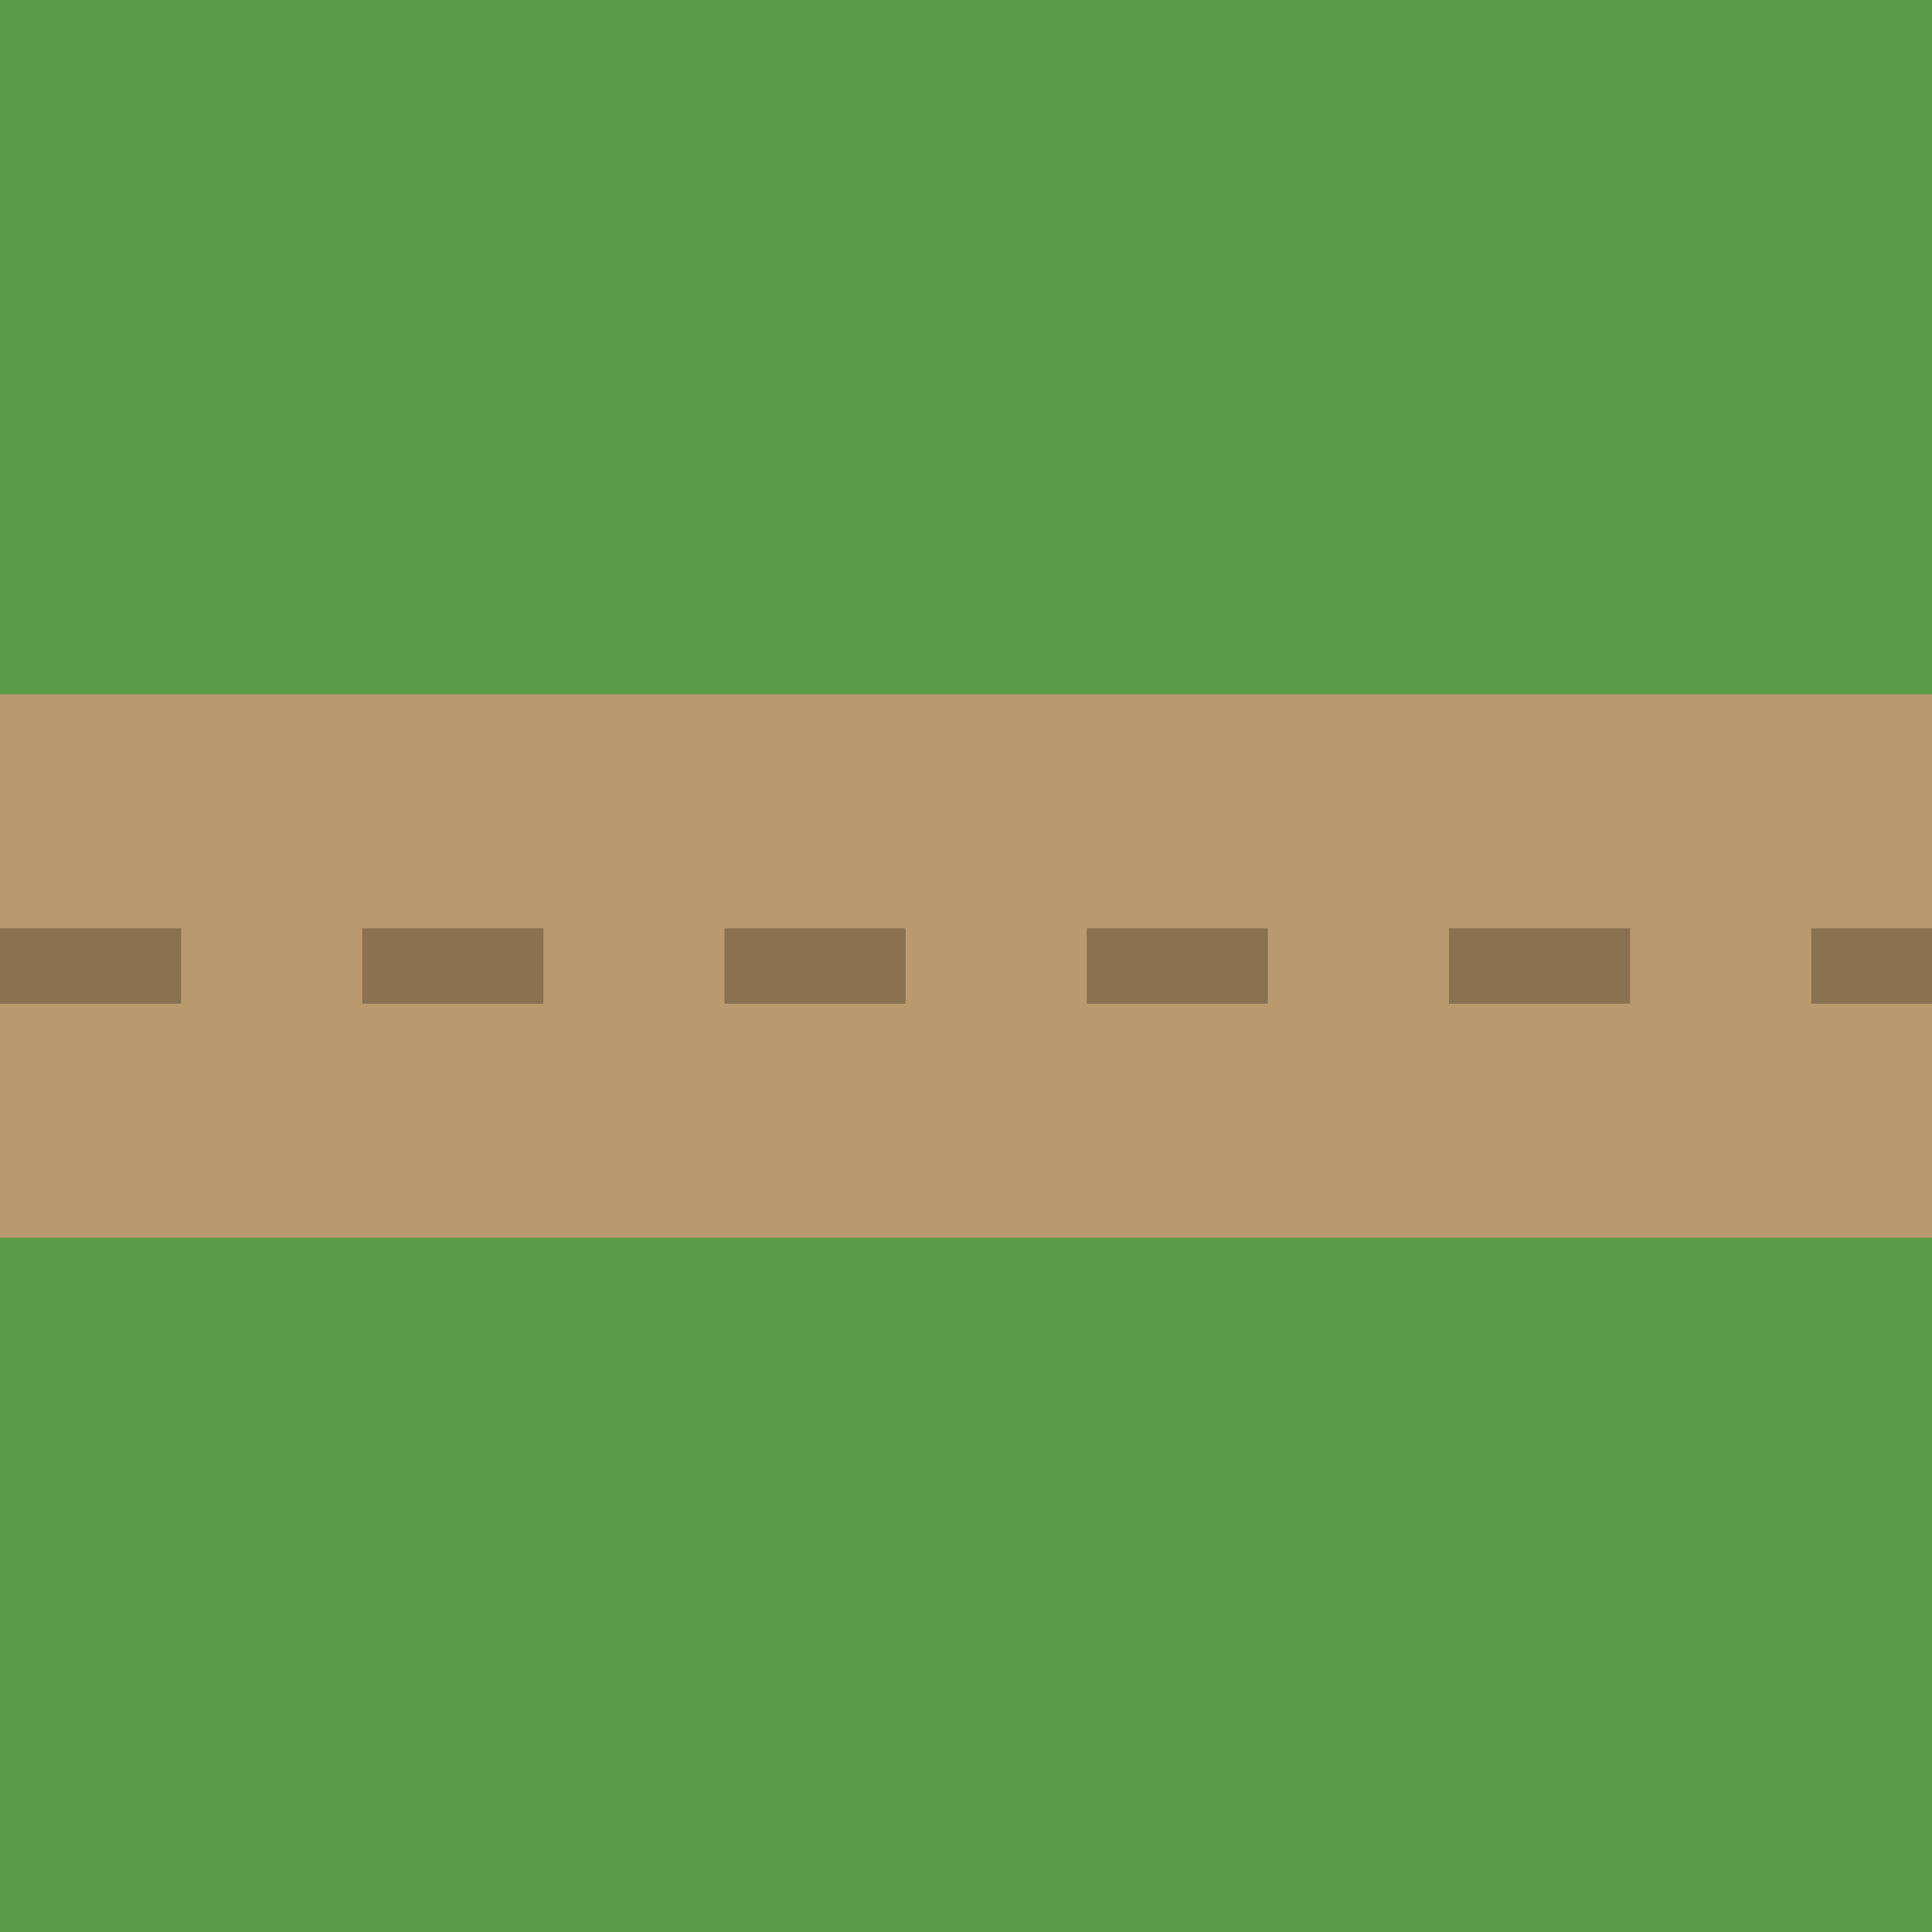
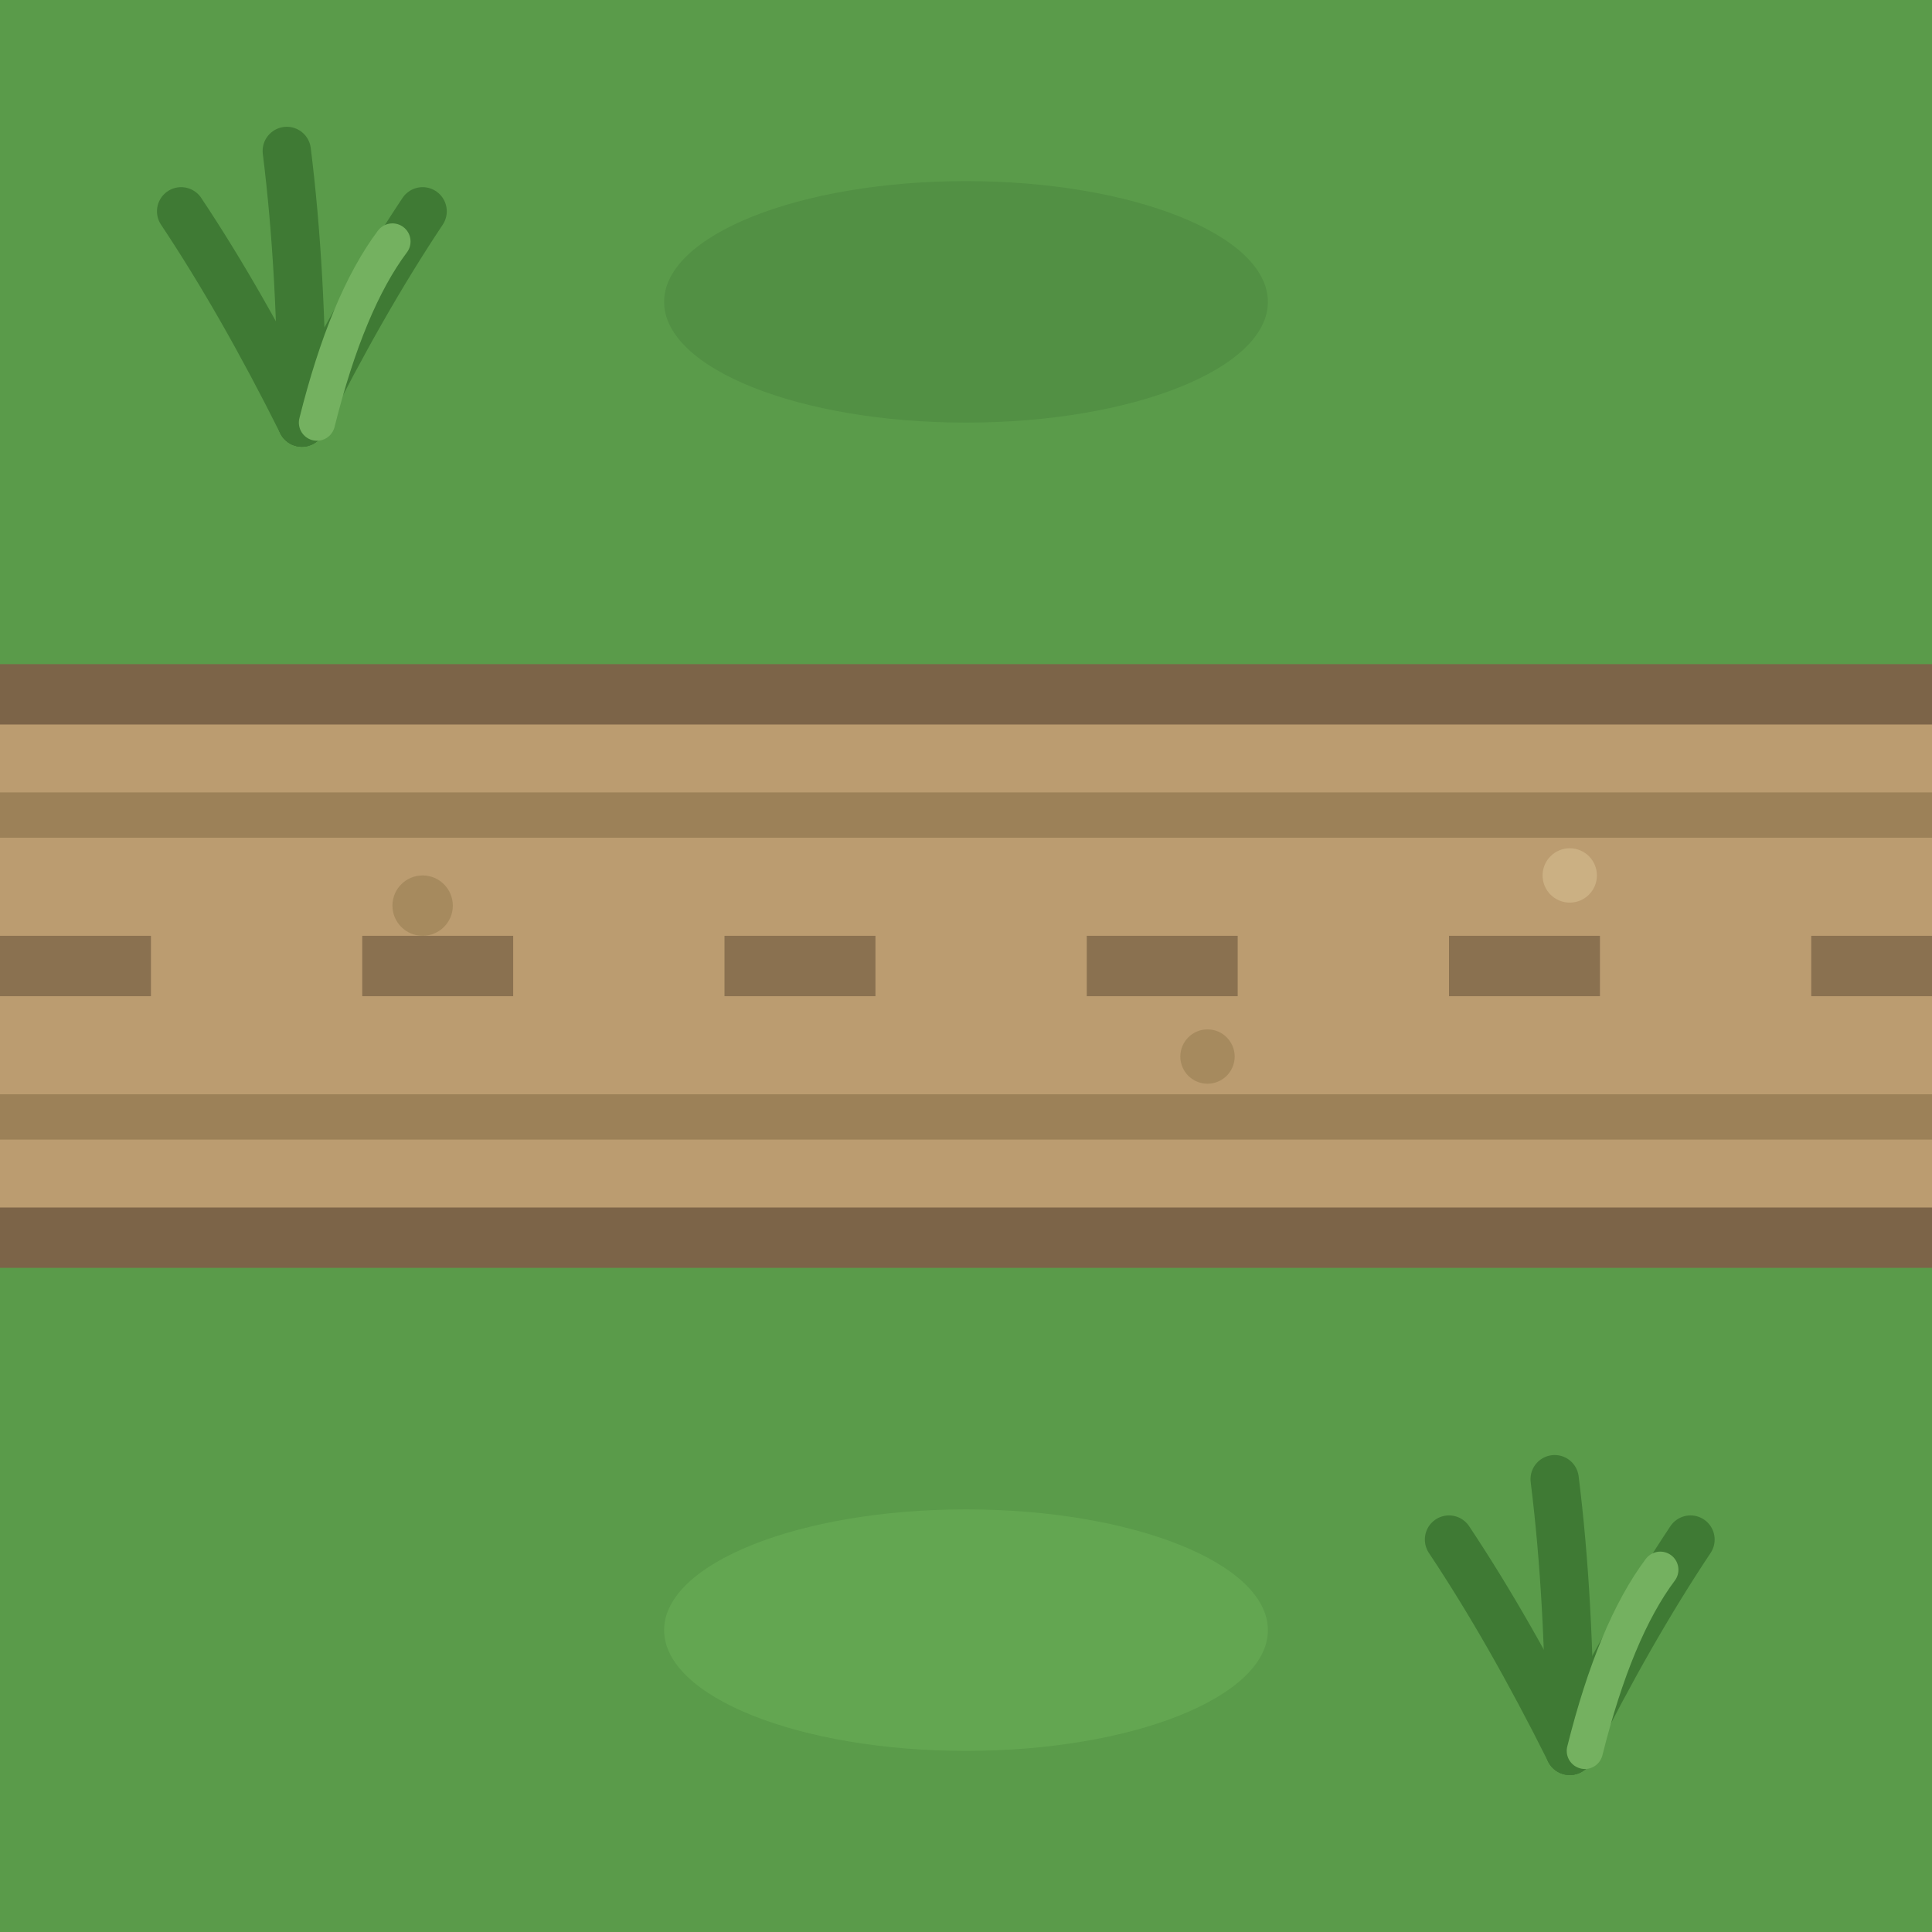
<svg xmlns="http://www.w3.org/2000/svg" viewBox="0 0 64 64">
+   <defs>
+     <g id="t" fill="none" stroke-linecap="round">
+       <path d="M0 0 Q-2 -4 -4 -7" stroke="#3f7a34" stroke-width="1.6" />
+       <path d="M0 0 Q0 -5 -0.5 -9" stroke="#3f7a34" stroke-width="1.6" />
+       <path d="M0 0 Q2 -4 4 -7" stroke="#3f7a34" stroke-width="1.6" />
+       <path d="M0.5 0 Q1.5 -4 3 -6" stroke="#74b160" stroke-width="1.2" />
+     </g>
+   </defs>
  <rect width="64" height="64" fill="#5a9b4a" />
-   <path d="M0 32 L64 32" stroke="#b89a6e" stroke-width="18" stroke-linecap="butt" />
-   <path d="M0 32 L64 32" stroke="#8a7150" stroke-width="2.5" stroke-dasharray="6 6" />
+   <ellipse cx="32" cy="10" rx="10" ry="4" fill="#529044" />
+   <ellipse cx="32" cy="54" rx="10" ry="4" fill="#63a651" />
+   <use href="#t" transform="translate(10 14)" />
+   <use href="#t" transform="translate(52 58)" />
+   <path d="M0 32 L64 32" stroke="#7c6448" stroke-width="20" fill="none" />
+   <path d="M0 32 L64 32" stroke="#bb9c70" stroke-width="16" fill="none" />
+   <g stroke="#9c8158" stroke-width="1.5" fill="none">
+     <path d="M0 27 L64 27" />
+     <path d="M0 37 L64 37" />
+   </g>
+   <path d="M0 32 L64 32" stroke="#8a7150" stroke-width="2" stroke-dasharray="5 7" fill="none" />
+   <g fill="#a68a5e">
+     <circle cx="14" cy="30" r="1" />
+     <circle cx="40" cy="35" r="0.9" />
+   </g>
+   <circle cx="52" cy="29" r="0.9" fill="#cbb083" />
</svg>
